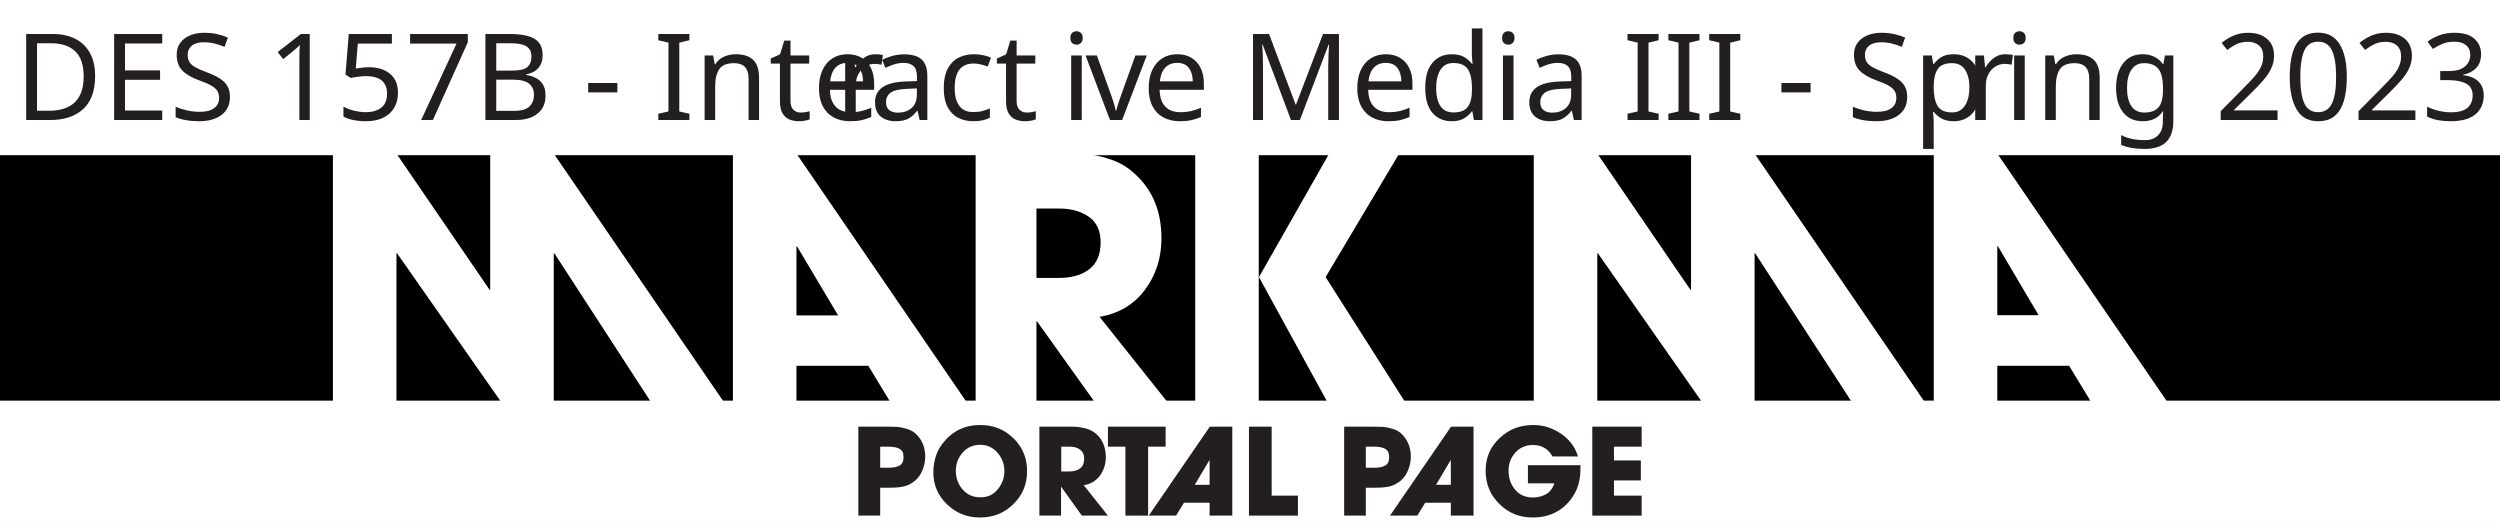
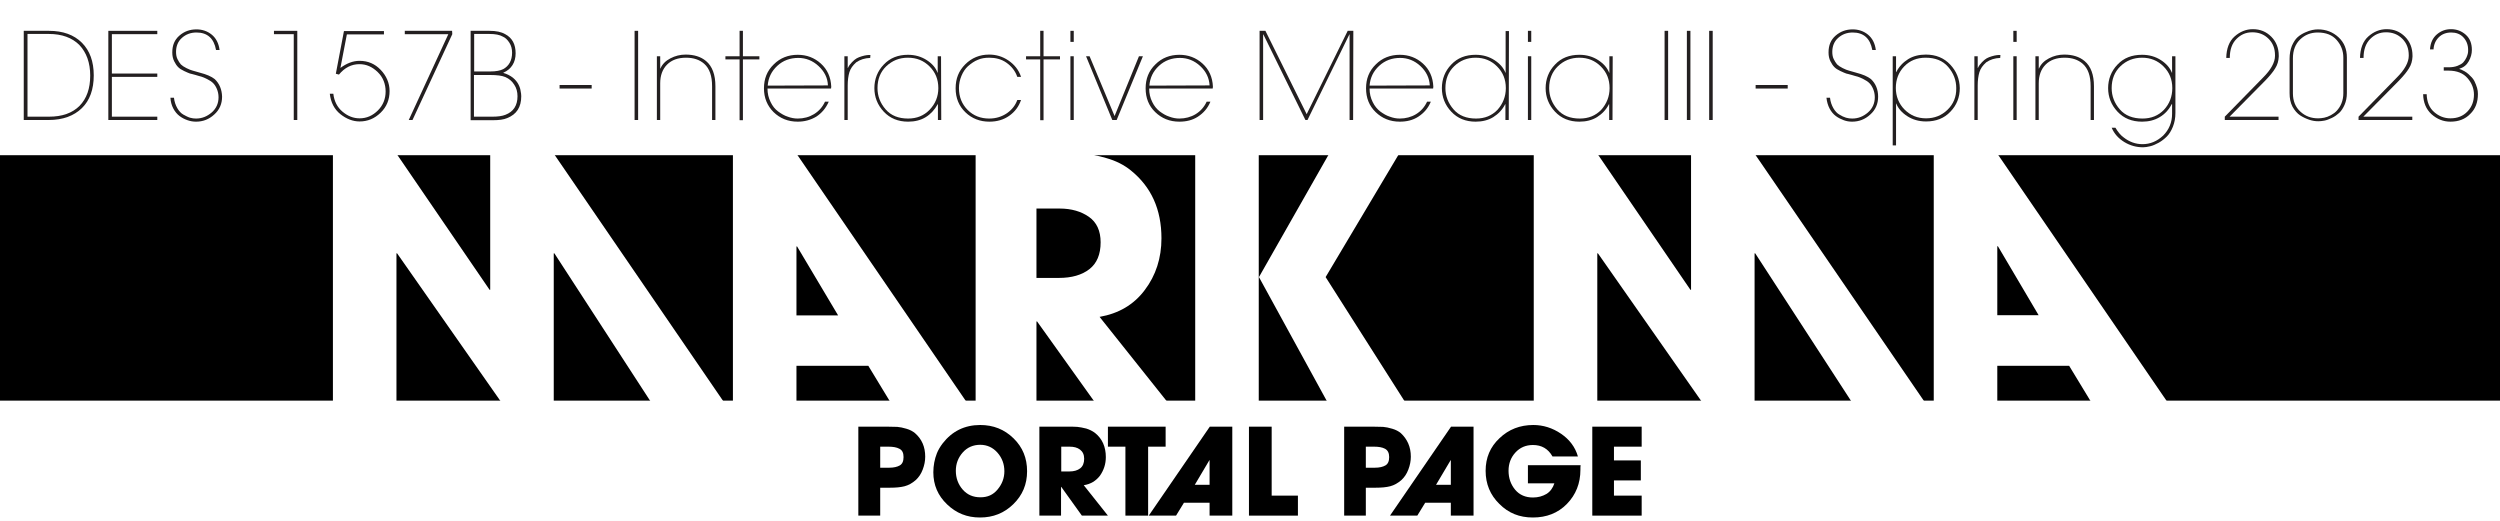
<svg xmlns="http://www.w3.org/2000/svg" version="1.1" id="Layer_1" x="0px" y="0px" viewBox="0 0 1200 250" style="enable-background:new 0 0 1200 250;" xml:space="preserve">
  <style type="text/css">
	.st0{fill:#FFFFFF;}
	.st1{fill:#231F20;}
- 	.st2{font-family:'ITCAvantGardeStd-XLt';}
- 	.st3{font-size:57.84px;}
- 	.st4{letter-spacing:1;}
</style>
  <rect class="st0" width="1200" height="250" />
-   <rect y="74.5" width="1200" height="117.8" />
+   <rect x="-11" y="74.5" width="1222.3" height="117.8" />
  <g>
-     <path class="st1" d="M444.1,219.2c0,2.1-0.4,4.1-1.2,6.2c-0.8,2.1-1.9,3.7-3.3,5c-1.7,1.5-3.5,2.5-5.4,3s-4.3,0.7-7,0.7h-4.7v13.4   H412v-42.7h14c1.8,0,3.4,0.1,4.7,0.1c1.3,0.1,2.7,0.4,4.4,0.9s3,1.2,4.1,2.1C442.5,210.8,444.1,214.5,444.1,219.2L444.1,219.2z    M433.7,219.4c0-2-0.6-3.3-2-4c-1.3-0.7-3.1-1-5.2-1h-4v10.1h4.4c2.1,0,3.8-0.4,5-1.1C433.1,222.7,433.7,221.4,433.7,219.4   L433.7,219.4z" />
-     <path class="st1" d="M493,226.2c0,6.3-2.2,11.5-6.6,15.8s-9.7,6.4-16,6.4s-11.4-2.1-15.8-6.3c-4.4-4.2-6.6-9.3-6.6-15.4   c0-3.2,0.6-6.3,1.7-9.1c0.6-1.5,1.5-3.1,2.8-4.8c4.5-5.8,10.5-8.8,18-8.8c6.3,0,11.6,2.1,16,6.4S493,219.9,493,226.2L493,226.2z    M482.1,226.2c0-3.4-1.1-6.4-3.3-8.9s-5-3.8-8.3-3.8s-6.2,1.2-8.4,3.7s-3.3,5.4-3.3,8.8s1.1,6.5,3.3,9s5,3.7,8.5,3.7   s6.1-1.2,8.2-3.7S482.1,229.6,482.1,226.2z" />
-     <path class="st1" d="M531.8,247.5h-12.5l-9.9-13.8h-0.1v13.8h-10.4v-42.7h13.5c1.9,0,3.5,0,4.7,0.1c1.2,0.1,2.6,0.4,4.3,0.8   c1.6,0.5,3,1.2,4.2,2.1c3.5,2.8,5.2,6.7,5.2,11.6c0,3.4-1,6.3-2.8,8.9c-1.9,2.5-4.5,4.1-7.8,4.6L531.8,247.5L531.8,247.5z    M520.4,220.2c0-2-0.7-3.4-2-4.4s-3-1.4-5-1.4h-4v11.9h3.9c2.2,0,3.9-0.5,5.2-1.5S520.4,222.2,520.4,220.2L520.4,220.2z" />
-     <path class="st1" d="M559.5,214.4h-8.4v33.1h-10.9v-33.1h-8.4v-9.6h27.7V214.4z" />
-     <path class="st1" d="M591.5,247.5h-10.9v-6.2h-12.3l-3.8,6.2h-13.1l29.3-42.7h10.8L591.5,247.5L591.5,247.5z M580.6,232.7v-11.8   h-0.1l-7,11.8L580.6,232.7L580.6,232.7z" />
-     <path class="st1" d="M623,247.5h-23.5v-42.7h10.9v33.1H623L623,247.5L623,247.5z" />
-     <path class="st1" d="M677.2,219.2c0,2.1-0.4,4.1-1.2,6.2s-1.9,3.7-3.3,5c-1.7,1.5-3.5,2.5-5.4,3s-4.3,0.7-7,0.7h-4.7v13.4h-10.4   v-42.7h14c1.8,0,3.4,0.1,4.7,0.1c1.3,0.1,2.7,0.4,4.4,0.9s3,1.2,4.1,2.1C675.5,210.8,677.2,214.5,677.2,219.2L677.2,219.2z    M666.8,219.4c0-2-0.7-3.3-2-4c-1.3-0.7-3.1-1-5.2-1h-4v10.1h4.4c2.1,0,3.8-0.4,5-1.1C666.2,222.7,666.8,221.4,666.8,219.4   L666.8,219.4z" />
-     <path class="st1" d="M707.3,247.5h-10.9v-6.2h-12.3l-3.8,6.2h-13.1l29.3-42.7h10.8L707.3,247.5L707.3,247.5z M696.4,232.7v-11.8   h-0.1l-7,11.8L696.4,232.7L696.4,232.7z" />
-     <path class="st1" d="M758.6,225.5c0,6.5-2.2,12-6.5,16.4c-4.3,4.4-9.8,6.5-16.3,6.5s-11.7-2.1-16.1-6.5c-4.4-4.3-6.6-9.6-6.6-15.9   s2.2-11.5,6.7-15.7c4.4-4.2,9.8-6.3,16.2-6.3c4.7,0,9.2,1.4,13.3,4.2c4.1,2.8,6.8,6.4,8.1,10.9h-12.2c-2.1-3.7-5.2-5.5-9.4-5.5   c-3.4,0-6.2,1.2-8.4,3.6c-2.2,2.4-3.3,5.3-3.3,8.8s1.1,6.6,3.2,9.1s5,3.7,8.5,3.7c2.5,0,4.6-0.6,6.5-1.7c1.8-1.1,3.1-2.9,3.8-5.1   h-12.7v-8.7h25.3C758.6,223.7,758.6,224.5,758.6,225.5L758.6,225.5z" />
-     <path class="st1" d="M788,247.5h-23.7v-42.7H788v9.6h-13.3v6.6h12.9v9.6h-12.9v7.3H788V247.5L788,247.5z" />
+     <path d="M444.1,219.2c0,2.1-0.4,4.1-1.2,6.2c-0.8,2.1-1.9,3.7-3.3,5c-1.7,1.5-3.5,2.5-5.4,3s-4.3,0.7-7,0.7h-4.7v13.4H412v-42.7h14   c1.8,0,3.4,0.1,4.7,0.1c1.3,0.1,2.7,0.4,4.4,0.9s3,1.2,4.1,2.1C442.5,210.8,444.1,214.5,444.1,219.2L444.1,219.2z M433.7,219.4   c0-2-0.6-3.3-2-4c-1.3-0.7-3.1-1-5.2-1h-4v10.1h4.4c2.1,0,3.8-0.4,5-1.1C433.1,222.7,433.7,221.4,433.7,219.4L433.7,219.4z" />
+     <path d="M493,226.2c0,6.3-2.2,11.5-6.6,15.8s-9.7,6.4-16,6.4s-11.4-2.1-15.8-6.3c-4.4-4.2-6.6-9.3-6.6-15.4c0-3.2,0.6-6.3,1.7-9.1   c0.6-1.5,1.5-3.1,2.8-4.8c4.5-5.8,10.5-8.8,18-8.8c6.3,0,11.6,2.1,16,6.4S493,219.9,493,226.2L493,226.2z M482.1,226.2   c0-3.4-1.1-6.4-3.3-8.9s-5-3.8-8.3-3.8s-6.2,1.2-8.4,3.7s-3.3,5.4-3.3,8.8s1.1,6.5,3.3,9s5,3.7,8.5,3.7s6.1-1.2,8.2-3.7   S482.1,229.6,482.1,226.2z" />
+     <path d="M531.8,247.5h-12.5l-9.9-13.8h-0.1v13.8h-10.4v-42.7h13.5c1.9,0,3.5,0,4.7,0.1c1.2,0.1,2.6,0.4,4.3,0.8   c1.6,0.5,3,1.2,4.2,2.1c3.5,2.8,5.2,6.7,5.2,11.6c0,3.4-1,6.3-2.8,8.9c-1.9,2.5-4.5,4.1-7.8,4.6L531.8,247.5L531.8,247.5z    M520.4,220.2c0-2-0.7-3.4-2-4.4s-3-1.4-5-1.4h-4v11.9h3.9c2.2,0,3.9-0.5,5.2-1.5S520.4,222.2,520.4,220.2L520.4,220.2z" />
+     <path d="M559.5,214.4h-8.4v33.1h-10.9v-33.1h-8.4v-9.6h27.7V214.4z" />
+     <path d="M591.5,247.5h-10.9v-6.2h-12.3l-3.8,6.2h-13.1l29.3-42.7h10.8L591.5,247.5L591.5,247.5z M580.6,232.7v-11.8h-0.1l-7,11.8   L580.6,232.7L580.6,232.7z" />
+     <path d="M623,247.5h-23.5v-42.7h10.9v33.1H623L623,247.5L623,247.5z" />
+     <path d="M677.2,219.2c0,2.1-0.4,4.1-1.2,6.2s-1.9,3.7-3.3,5c-1.7,1.5-3.5,2.5-5.4,3s-4.3,0.7-7,0.7h-4.7v13.4h-10.4v-42.7h14   c1.8,0,3.4,0.1,4.7,0.1c1.3,0.1,2.7,0.4,4.4,0.9s3,1.2,4.1,2.1C675.5,210.8,677.2,214.5,677.2,219.2L677.2,219.2z M666.8,219.4   c0-2-0.7-3.3-2-4c-1.3-0.7-3.1-1-5.2-1h-4v10.1h4.4c2.1,0,3.8-0.4,5-1.1C666.2,222.7,666.8,221.4,666.8,219.4L666.8,219.4z" />
+     <path d="M707.3,247.5h-10.9v-6.2h-12.3l-3.8,6.2h-13.1l29.3-42.7h10.8L707.3,247.5L707.3,247.5z M696.4,232.7v-11.8h-0.1l-7,11.8   L696.4,232.7L696.4,232.7z" />
+     <path d="M758.6,225.5c0,6.5-2.2,12-6.5,16.4c-4.3,4.4-9.8,6.5-16.3,6.5s-11.7-2.1-16.1-6.5c-4.4-4.3-6.6-9.6-6.6-15.9   s2.2-11.5,6.7-15.7c4.4-4.2,9.8-6.3,16.2-6.3c4.7,0,9.2,1.4,13.3,4.2c4.1,2.8,6.8,6.4,8.1,10.9h-12.2c-2.1-3.7-5.2-5.5-9.4-5.5   c-3.4,0-6.2,1.2-8.4,3.6c-2.2,2.4-3.3,5.3-3.3,8.8s1.1,6.6,3.2,9.1s5,3.7,8.5,3.7c2.5,0,4.6-0.6,6.5-1.7c1.8-1.1,3.1-2.9,3.8-5.1   h-12.7v-8.7h25.3C758.6,223.7,758.6,224.5,758.6,225.5L758.6,225.5z" />
+     <path d="M788,247.5h-23.7v-42.7H788v9.6h-13.3v6.6h12.9v9.6h-12.9v7.3H788V247.5L788,247.5z" />
  </g>
-   <text transform="matrix(1 0 0 1 6.96 57.61)" class="st1 st2 st3">DES 157B - Inte</text>
-   <text transform="matrix(1 0 0 1 400.76 57.61)" class="st1 st2 st3">r</text>
-   <text transform="matrix(1 0 0 1 417.36 57.61)" class="st1 st2 st3">act</text>
-   <text transform="matrix(1 0 0 1 509.25 57.61)" class="st1 st2 st3 st4">i</text>
-   <text transform="matrix(1 0 0 1 521.05 57.61)" class="st1 st2 st3">v</text>
-   <text transform="matrix(1 0 0 1 548.18 57.61)" class="st1 st2 st3">e Media III - Sp</text>
-   <text transform="matrix(1 0 0 1 943.19 57.61)" class="st1 st2 st3 st4">r</text>
-   <text transform="matrix(1 0 0 1 961.87 57.61)" class="st1 st2 st3">ing 2023</text>
+   <g>
+     <path class="st1" d="M39.3,20.5c3.8,3.8,5.7,9,5.7,15.7s-1.9,12-5.7,15.7s-9.1,5.7-15.9,5.7H11.4V14.8h12.1   C30.2,14.8,35.5,16.7,39.3,20.5z M43.3,36.3c0-6.2-1.8-11.1-5.2-14.7c-3.5-3.5-8.4-5.3-14.6-5.3H13.2v39.7h10.4   c6.2,0,11.1-1.7,14.6-5.2C41.6,47.3,43.3,42.5,43.3,36.3L43.3,36.3z" />
+     <path class="st1" d="M75.4,57.6H52V14.8h23.5v1.6H53.7v18.9h21.8v1.6H53.7V56h21.8V57.6L75.4,57.6z" />
+     <path class="st1" d="M106.6,46.4c0,3.4-1.2,6.3-3.8,8.6c-2.5,2.3-5.4,3.4-8.7,3.4c-1.3,0-2.7-0.2-4.1-0.7s-2.6-1.1-3.8-2   c-1.2-0.9-2.2-2.1-3-3.6s-1.3-3.3-1.4-5.2h1.7c0.2,1.9,0.8,3.6,1.6,5c0.8,1.4,1.8,2.5,2.9,3.1s2.2,1.2,3.2,1.5s2,0.4,2.9,0.4   c2.8,0,5.3-1,7.5-2.9s3.3-4.4,3.3-7.3c0-1.5-0.3-2.8-0.8-4s-1.1-2.1-1.8-2.8s-1.6-1.3-2.8-1.9s-2.1-1-2.8-1.2   c-0.7-0.2-1.6-0.4-2.8-0.8s-2.1-0.5-2.7-0.7c-0.6-0.2-1.5-0.6-2.8-1.2s-2.2-1.2-2.9-1.9c-0.7-0.7-1.3-1.6-1.9-2.8   c-0.6-1.2-0.9-2.6-0.9-4.1v-0.2c0-3.4,1.1-6,3.4-8c2.3-2,5-3,8.2-3c2.7,0,5.2,0.8,7.3,2.5c2.1,1.7,3.4,4.2,3.8,7.4h-1.7   c-1-5.6-4.2-8.4-9.4-8.4c-2.8,0-5.1,0.9-7,2.6s-2.8,4-2.8,6.7c0,1.3,0.2,2.5,0.7,3.5s1,1.8,1.6,2.5c0.6,0.6,1.5,1.2,2.7,1.8   c1.2,0.6,2.2,1,3,1.2s2,0.6,3.5,1c3.1,0.8,5.5,1.8,7.1,3.1C105.3,40.1,106.5,42.9,106.6,46.4L106.6,46.4z" />
+     <path class="st1" d="M142.8,57.6H141V16.4h-9.5v-1.6h11.2V57.6z" />
+     <path class="st1" d="M187,43.7c0,4.1-1.4,7.6-4.3,10.4s-6.2,4.2-10.1,4.2c-3.2,0-6.3-1.2-9.2-3.5s-4.6-5.6-5.1-9.8h1.7   c0.4,3.6,1.9,6.5,4.4,8.6c2.5,2.1,5.2,3.2,8.2,3.2c3.4,0,6.3-1.3,8.8-3.8c2.5-2.5,3.7-5.6,3.7-9.1s-1.2-6.8-3.8-9.3   s-5.4-3.8-8.8-3.8c-3.8,0-7.1,1.7-9.8,5l-1.5-0.4l3.9-20.5h19.2v1.6h-17.8l-3.1,16.1c3-2.2,6-3.4,9.2-3.4c4.1,0,7.4,1.5,10.1,4.3   S187,39.8,187,43.7L187,43.7z" />
+     <path class="st1" d="M217.1,16.4L198,57.6h-1.8l19-41.2h-20.9v-1.6h22.7L217.1,16.4L217.1,16.4z" />
+     <path class="st1" d="M250.2,46.2c0,5.2-2.2,8.7-6.8,10.5c-1.6,0.7-3.9,1-6.8,1h-10.7V14.8h9.1c3.1,0,5.6,0.5,7.5,1.6   c3.4,1.8,5,4.9,5,9.2s-2,7.6-5.9,9.3V35c1.8,0.5,3.3,1.3,4.6,2.3c1.2,1,2.1,2.1,2.7,3.3s0.9,2.2,1,3.1   C250.1,44.6,250.2,45.4,250.2,46.2L250.2,46.2z M245.8,25.3c0-1.8-0.4-3.4-1.3-4.8s-1.9-2.4-3.1-2.9c-1.5-0.9-3.7-1.3-6.5-1.3h-7.3   v18h7.8c2.7,0,4.7-0.4,6.1-1.1C244.3,31.7,245.8,29,245.8,25.3z M248.4,46.2c0-2.1-0.5-4-1.6-5.6c-1-1.6-2.4-2.8-4.2-3.6   c-1.6-0.7-4.1-1-7.3-1h-7.8V56h9c2.5,0,4.6-0.3,6.1-0.9C246.5,53.6,248.4,50.6,248.4,46.2L248.4,46.2z" />
+     <path class="st1" d="M284,42.5h-15.4v-1.7H284V42.5z" />
+     <path class="st1" d="M306.3,57.6h-1.7V14.8h1.7V57.6z" />
+     <path class="st1" d="M343.4,57.6h-1.6V41.4c0-4.9-1.2-8.5-3.8-10.8c-2.2-1.9-5-2.9-8.7-2.9c-3.9,0-6.9,1.1-9.1,3.3   c-2.2,2.2-3.3,5.2-3.3,9v17.6h-1.6V27h1.6v5.9h0.1c0.9-2.1,2.5-3.7,4.8-4.9c2.3-1.2,4.7-1.8,7.3-1.8c4,0,7.3,1,9.8,3.1   c3,2.5,4.5,6.6,4.5,12.1V57.6L343.4,57.6z" />
+     <path class="st1" d="M364.5,28.5h-7.9v29.2H355V28.5h-6.8V27h6.8V14.8h1.6V27h7.9C364.5,27,364.5,28.5,364.5,28.5z" />
+     <path class="st1" d="M399,41.6l-0.1,0.9h-30.5c0,2.4,0.5,4.5,1.5,6.5c0.9,1.9,2.1,3.4,3.6,4.5s3,2,4.6,2.5c1.6,0.6,3.2,0.9,4.8,0.9   c2.9,0,5.5-0.7,7.8-2.1s4.1-3.4,5.3-6h1.8c-1.4,3.2-3.4,5.5-6,7.2c-2.7,1.6-5.6,2.4-8.9,2.4c-4.7,0-8.5-1.6-11.6-4.6   c-3-3-4.6-6.8-4.6-11.4s1.5-8.4,4.7-11.5c3.1-3.1,7-4.6,11.5-4.6c4.3,0,8,1.4,11.1,4.2S398.8,37,399,41.6L399,41.6z M397.4,41   c-0.1-3.6-1.7-6.7-4.5-9.3s-6.1-3.9-9.7-3.9c-3.9,0-7.3,1.2-10.1,3.8s-4.3,5.7-4.6,9.5L397.4,41L397.4,41z" />
+     <path class="st1" d="M417.7,27.8c-2.6,0.1-4.8,0.8-6.7,2.1c-1.7,1.5-2.8,3.1-3.3,4.8c-0.5,1.7-0.8,3.8-0.8,6.3v16.6h-1.6V27h1.6   v5.6h0.1c0.5-1.1,1.2-2,2-2.8s1.5-1.4,2.2-1.8c0.7-0.4,1.5-0.7,2.5-1c0.9-0.3,1.7-0.4,2.2-0.5s1.1-0.1,1.9-0.1L417.7,27.8   L417.7,27.8z" />
+     <path class="st1" d="M451.8,57.6h-1.6V50h-0.1c-1.4,2.6-3.3,4.7-5.7,6.2s-5.3,2.2-8.5,2.2c-4.8,0-8.7-1.6-11.7-4.8s-4.5-7-4.5-11.3   s1.5-8.2,4.5-11.3c3-3.2,6.9-4.7,11.6-4.7c3.5,0,6.5,0.9,9.1,2.6s4.3,3.7,5.1,6h0.1V27h1.6L451.8,57.6L451.8,57.6z M450.4,42.3   c0-4.2-1.4-7.6-4.2-10.4c-2.8-2.8-6.2-4.2-10.4-4.2s-7.5,1.4-10.4,4.1c-2.8,2.7-4.2,6.2-4.2,10.5c0,3.8,1.3,7.2,3.9,10.2   c2.6,3,6.2,4.4,10.8,4.4c4.2,0,7.6-1.4,10.3-4.2C449,49.8,450.4,46.3,450.4,42.3L450.4,42.3z" />
+     <path class="st1" d="M490.1,36.9h-1.8c-1-2.9-2.8-5.1-5.2-6.8s-5.2-2.4-8.2-2.4c-2.1,0-4,0.3-5.5,1c-1.6,0.6-3.2,1.7-4.8,3.1   c-1.3,1.2-2.3,2.7-3.1,4.6c-0.8,1.9-1.2,3.9-1.2,5.9c0,4.2,1.4,7.7,4.2,10.5s6.3,4.1,10.3,4.1c3.3,0,6.1-0.9,8.6-2.6   c2.4-1.7,4-3.8,4.9-6.3h1.8c-1.1,3.2-3,5.7-5.7,7.6s-5.9,2.8-9.5,2.8c-4.5,0-8.4-1.5-11.5-4.5c-3.1-3-4.7-6.8-4.7-11.5   s1.5-8.4,4.6-11.5s6.9-4.7,11.5-4.7c3.3,0,6.4,0.9,9.2,2.8S489,33.5,490.1,36.9L490.1,36.9z" />
+     <path class="st1" d="M508.8,28.5h-7.9v29.2h-1.6V28.5h-6.8V27h6.8V14.8h1.6V27h7.9C508.8,27,508.8,28.5,508.8,28.5z" />
+     <path class="st1" d="M515.4,20.1h-1.6v-5.3h1.6V20.1z M515.4,57.6h-1.6V27h1.6V57.6z" />
+     <path class="st1" d="M548.6,27L536,57.6h-2.1L521.3,27h1.7l12,28.7L546.7,27H548.6L548.6,27z" />
+     <path class="st1" d="M582.2,41.6l-0.1,0.9h-30.5c0,2.4,0.5,4.5,1.5,6.5c0.9,1.9,2.2,3.4,3.6,4.5c1.5,1.1,3,2,4.6,2.5   c1.6,0.6,3.2,0.9,4.8,0.9c2.8,0,5.5-0.7,7.8-2.1s4.1-3.4,5.3-6h1.8c-1.3,3.2-3.4,5.5-6,7.2s-5.6,2.4-8.9,2.4   c-4.7,0-8.5-1.6-11.6-4.6s-4.6-6.8-4.6-11.4s1.5-8.4,4.7-11.5c3.1-3.1,7-4.6,11.5-4.6c4.3,0,8,1.4,11.1,4.2S582,37,582.2,41.6   L582.2,41.6z M580.6,41c-0.2-3.6-1.7-6.7-4.5-9.3c-2.8-2.6-6.1-3.9-9.7-3.9c-3.9,0-7.3,1.2-10.1,3.8s-4.3,5.7-4.6,9.5L580.6,41   L580.6,41z" />
+     <path class="st1" d="M649.5,57.6h-1.7V16.5h-0.1l-20.1,41.1h-1l-20.2-41.1h-0.1v41.1h-1.7V14.8h2.8l19.8,40l19.7-40h2.7L649.5,57.6   L649.5,57.6z" />
+     <path class="st1" d="M688,41.6l-0.1,0.9h-30.5c0,2.4,0.5,4.5,1.5,6.5c0.9,1.9,2.2,3.4,3.6,4.5c1.5,1.1,3,2,4.6,2.5   c1.6,0.6,3.2,0.9,4.8,0.9c2.8,0,5.5-0.7,7.8-2.1s4.1-3.4,5.3-6h1.8c-1.3,3.2-3.4,5.5-6,7.2s-5.6,2.4-8.9,2.4   c-4.7,0-8.5-1.6-11.6-4.6s-4.6-6.8-4.6-11.4s1.5-8.4,4.7-11.5c3.1-3.1,7-4.6,11.5-4.6c4.3,0,8,1.4,11.1,4.2S687.8,37,688,41.6   L688,41.6z M686.3,41c-0.2-3.6-1.7-6.7-4.5-9.3c-2.8-2.6-6.1-3.9-9.7-3.9c-3.9,0-7.3,1.2-10.1,3.8s-4.3,5.7-4.6,9.5L686.3,41   L686.3,41z" />
+     <path class="st1" d="M724.2,57.6h-1.6V50h-0.1c-1.3,2.6-3.3,4.7-5.7,6.2s-5.3,2.2-8.5,2.2c-4.8,0-8.7-1.6-11.7-4.8s-4.5-7-4.5-11.3   s1.5-8.2,4.5-11.3c3-3.2,6.9-4.7,11.7-4.7c3.5,0,6.5,0.9,9.1,2.6s4.3,3.7,5.2,6h0.1v-20h1.6L724.2,57.6L724.2,57.6z M722.8,42.3   c0-4.2-1.4-7.6-4.2-10.4c-2.8-2.8-6.2-4.2-10.3-4.2s-7.5,1.4-10.3,4.1c-2.8,2.7-4.2,6.2-4.2,10.5c0,3.8,1.3,7.2,3.9,10.2   c2.6,3,6.2,4.4,10.8,4.4c4.2,0,7.6-1.4,10.3-4.2C721.4,49.8,722.8,46.3,722.8,42.3L722.8,42.3z" />
+     <path class="st1" d="M735,20.1h-1.6v-5.3h1.6V20.1z M735,57.6h-1.6V27h1.6V57.6z" />
+     <path class="st1" d="M774,57.6h-1.6V50h-0.1c-1.3,2.6-3.3,4.7-5.7,6.2s-5.3,2.2-8.5,2.2c-4.8,0-8.7-1.6-11.7-4.8s-4.5-7-4.5-11.3   s1.5-8.2,4.5-11.3c3-3.2,6.9-4.7,11.7-4.7c3.5,0,6.5,0.9,9.1,2.6s4.3,3.7,5.2,6h0.1V27h1.6L774,57.6L774,57.6z M772.6,42.3   c0-4.2-1.4-7.6-4.2-10.4c-2.8-2.8-6.2-4.2-10.3-4.2s-7.5,1.4-10.3,4.1c-2.8,2.7-4.2,6.2-4.2,10.5c0,3.8,1.3,7.2,3.9,10.2   c2.6,3,6.2,4.4,10.8,4.4c4.2,0,7.6-1.4,10.3-4.2C771.2,49.8,772.6,46.3,772.6,42.3L772.6,42.3z" />
+     <path class="st1" d="M800.8,57.6H799V14.8h1.7V57.6z" />
+     <path class="st1" d="M811.4,57.6h-1.7V14.8h1.7V57.6z" />
+     <path class="st1" d="M822.1,57.6h-1.7V14.8h1.7V57.6z" />
+     <path class="st1" d="M858.1,42.5h-15.4v-1.7h15.4V42.5z" />
+     <path class="st1" d="M901.5,46.4c0,3.4-1.2,6.3-3.8,8.6c-2.5,2.3-5.4,3.4-8.7,3.4c-1.3,0-2.7-0.2-4-0.7s-2.6-1.1-3.8-2   c-1.2-0.9-2.2-2.1-3-3.6s-1.3-3.3-1.5-5.2h1.7c0.2,1.9,0.8,3.6,1.6,5c0.8,1.4,1.8,2.5,2.9,3.1c1.1,0.7,2.2,1.2,3.2,1.5s2,0.4,3,0.4   c2.8,0,5.3-1,7.5-2.9s3.3-4.4,3.3-7.3c0-1.5-0.3-2.8-0.8-4s-1.1-2.1-1.8-2.8s-1.6-1.3-2.8-1.9s-2.1-1-2.8-1.2   c-0.7-0.2-1.6-0.4-2.8-0.8s-2.1-0.5-2.7-0.7c-0.6-0.2-1.5-0.6-2.8-1.2s-2.2-1.2-2.9-1.9c-0.7-0.7-1.3-1.6-1.9-2.8   c-0.6-1.2-0.9-2.6-0.9-4.1v-0.2c0-3.4,1.1-6,3.4-8c2.3-2,5-3,8.2-3c2.7,0,5.2,0.8,7.3,2.5c2.1,1.7,3.4,4.2,3.8,7.4h-1.7   c-1-5.6-4.2-8.4-9.4-8.4c-2.8,0-5.1,0.9-7,2.6s-2.8,4-2.8,6.7c0,1.3,0.2,2.5,0.7,3.5s1,1.8,1.6,2.5c0.6,0.6,1.5,1.2,2.7,1.8   c1.2,0.6,2.2,1,3,1.2s2,0.6,3.5,1c3.1,0.8,5.5,1.8,7.1,3.1C900.3,40.1,901.5,42.9,901.5,46.4L901.5,46.4z" />
+     <path class="st1" d="M940.7,42.3c0,4.4-1.5,8.2-4.5,11.3c-3,3.2-6.9,4.7-11.7,4.7c-3.5,0-6.5-0.9-9.1-2.6c-2.6-1.7-4.3-3.7-5.2-6   h-0.1v20.1h-1.6V27h1.6v7.6h0.1c1.3-2.6,3.3-4.7,5.7-6.2s5.3-2.2,8.5-2.2c4.8,0,8.7,1.6,11.7,4.8S940.6,37.9,940.7,42.3L940.7,42.3   z M939,42.3c0-3.8-1.3-7.2-3.9-10.2c-2.6-3-6.2-4.4-10.8-4.4c-4.2,0-7.6,1.4-10.3,4.2c-2.7,2.8-4,6.3-4,10.3s1.4,7.6,4.2,10.4   s6.2,4.2,10.3,4.2s7.5-1.4,10.3-4.1S939.1,46.5,939,42.3L939,42.3z" />
+     <path class="st1" d="M960.1,27.8c-2.6,0.1-4.8,0.8-6.7,2.1c-1.7,1.5-2.8,3.1-3.3,4.8c-0.5,1.7-0.8,3.8-0.8,6.3v16.6h-1.6V27h1.6   v5.6h0.1c0.5-1.1,1.2-2,2-2.8c0.8-0.8,1.5-1.4,2.2-1.8c0.7-0.4,1.5-0.7,2.5-1c0.9-0.3,1.7-0.4,2.2-0.5s1.1-0.1,1.9-0.1L960.1,27.8   L960.1,27.8z" />
+     <path class="st1" d="M968,20.1h-1.6v-5.3h1.6V20.1z M968,57.6h-1.6V27h1.6V57.6z" />
+     <path class="st1" d="M1005.1,57.6h-1.6V41.4c0-4.9-1.2-8.5-3.8-10.8c-2.2-1.9-5-2.9-8.7-2.9c-3.9,0-6.9,1.1-9.1,3.3s-3.3,5.2-3.3,9   v17.6H977V27h1.6v5.9h0.1c0.9-2.1,2.5-3.7,4.8-4.9c2.3-1.2,4.7-1.8,7.3-1.8c4,0,7.3,1,9.8,3.1c3,2.5,4.5,6.6,4.5,12.1L1005.1,57.6   L1005.1,57.6z" />
+     <path class="st1" d="M1044.2,54.2c0,2.4-0.4,4.6-1.2,6.6c-0.8,2-1.8,3.6-2.9,4.7c-1.2,1.2-2.5,2.2-3.9,3c-1.5,0.8-2.8,1.4-4.1,1.7   s-2.4,0.5-3.4,0.5c-3.2,0-6.2-0.8-9-2.5c-2.8-1.7-4.9-4-6.1-6.9h1.8c1.3,2.2,2.6,3.7,4,4.7c2.7,2.1,5.7,3.2,9,3.2   c3.7,0,7-1.4,9.9-4.1c2.8-2.8,4.3-6.3,4.3-10.5V50h-0.2c-1.3,2.6-3.2,4.7-5.7,6.2c-2.5,1.5-5.3,2.2-8.5,2.2   c-4.9,0-8.8-1.6-11.8-4.8s-4.5-7-4.5-11.3s1.5-8.2,4.5-11.3c3-3.2,6.9-4.7,11.8-4.7c3.5,0,6.5,0.9,9.1,2.6s4.3,3.7,5.2,6h0.1V27   h1.6L1044.2,54.2L1044.2,54.2z M1042.7,42.3c0-4.2-1.4-7.6-4.2-10.4c-2.8-2.8-6.2-4.2-10.3-4.2s-7.6,1.4-10.4,4.1   s-4.2,6.2-4.2,10.5c0,3.8,1.3,7.2,3.9,10.2s6.3,4.4,10.9,4.4c4.2,0,7.6-1.4,10.3-4.2C1041.4,49.8,1042.7,46.3,1042.7,42.3   L1042.7,42.3z" />
+     <path class="st1" d="M1093.8,26.7v0.5c-0.1,2-0.6,3.9-1.7,5.6c-1,1.7-2.6,3.6-4.7,5.8L1070.2,56h23.5v1.6h-25.8V56l18.4-18.8   c3.8-3.8,5.7-7.3,5.7-10.4v-0.3c0-3.2-1-5.8-3.1-7.9s-4.7-3.1-7.8-3.1s-5.5,1.1-7.6,3.2c-2.1,2.1-3.2,5.1-3.2,9.1h-1.7   c0.1-4.5,1.4-8,4-10.3c2.6-2.3,5.5-3.5,8.8-3.5c3.5,0,6.4,1.2,8.8,3.6S1093.8,23.1,1093.8,26.7z" />
+     <path class="st1" d="M1126.5,27.6v17.1c0,2.1-0.4,4-1.1,5.6s-1.6,3-2.6,3.9s-2.2,1.8-3.5,2.4s-2.5,1.1-3.6,1.3s-2,0.3-2.9,0.3   c-1.4,0-2.8-0.2-4.3-0.7s-3-1.2-4.4-2.1s-2.7-2.4-3.7-4.2c-1-1.9-1.4-4-1.4-6.5V28.2c0-2.4,0.4-4.4,1.1-6.2   c0.8-1.8,1.7-3.2,2.7-4.1c1.1-1,2.3-1.7,3.6-2.3c1.3-0.6,2.5-1,3.5-1.2c1-0.2,1.8-0.3,2.7-0.3c3.9,0,7.2,1.3,9.9,3.8   C1125.2,20.4,1126.5,23.6,1126.5,27.6L1126.5,27.6z M1124.8,44.8V27.6c0-3.2-1.1-6-3.2-8.4s-5.1-3.6-9.1-3.6   c-3.3,0-6.1,1.1-8.4,3.3s-3.5,5.2-3.5,9.1v16.8c0,3.7,1.2,6.6,3.6,8.8c2.4,2.2,5.2,3.2,8.5,3.2c0.9,0,1.9-0.1,2.9-0.3   s2.1-0.6,3.2-1.2s2.1-1.3,2.9-2.2s1.6-2,2.2-3.5C1124.5,48.1,1124.8,46.5,1124.8,44.8z" />
+     <path class="st1" d="M1158,26.7v0.5c-0.1,2-0.6,3.9-1.7,5.6c-1,1.7-2.6,3.6-4.7,5.8L1134.4,56h23.5v1.6h-25.8V56l18.4-18.8   c3.8-3.8,5.7-7.3,5.7-10.4v-0.3c0-3.2-1-5.8-3.1-7.9s-4.7-3.1-7.8-3.1s-5.5,1.1-7.6,3.2c-2.1,2.1-3.2,5.1-3.2,9.1h-1.7   c0.1-4.5,1.4-8,4-10.3c2.6-2.3,5.5-3.5,8.8-3.5c3.5,0,6.4,1.2,8.8,3.6S1158,23.1,1158,26.7z" />
+     <path class="st1" d="M1189.4,45.1c0,4-1.2,7.2-3.7,9.6c-2.4,2.5-5.6,3.7-9.5,3.7c-3.4,0-6.4-1.2-9.1-3.6c-2.6-2.4-3.9-5.6-4-9.6   h1.7c0.1,3.7,1.3,6.6,3.6,8.6s4.9,3,7.8,3c3.4,0,6.1-1.1,8.2-3.3s3.1-4.9,3.1-8.1c0-2.8-1-5.5-3.1-7.9s-5.1-3.6-9.1-3.6h-2.3v-1.6   h2.3c1.6,0,3-0.2,4.3-0.7c1.2-0.5,2.2-1,2.8-1.7c0.6-0.7,1.1-1.4,1.5-2.3c0.4-0.9,0.6-1.6,0.7-2.1c0.1-0.5,0.1-1.1,0.1-1.6   c0-2.4-0.8-4.4-2.3-6c-1.5-1.6-3.5-2.3-5.8-2.3c-2.5,0-4.5,0.8-6,2.3s-2.4,3.5-2.5,5.8h-1.7c0.2-3.1,1.3-5.5,3.3-7.2   s4.2-2.5,6.8-2.5c2.7,0,5.1,0.9,7.1,2.7c2,1.8,2.9,4.2,2.9,7.3c0,1.8-0.5,3.6-1.5,5.4s-2.5,3-4.5,3.6v0.1c1.7,0.6,3.2,1.4,4.4,2.5   s2.2,2.1,2.8,3.3s1,2.3,1.3,3.3S1189.4,44.1,1189.4,45.1L1189.4,45.1z" />
+   </g>
  <g>
    <path class="st0" d="M347.4,192.9h-35l-46.3-71.3h-0.3v71.3h-25.3l-49.9-71.3h-0.3v71.3h-30.5V73.3h30.2l45,65.8h0.3V73.3h30.2   L347.4,192.9L347.4,192.9z" />
    <path class="st0" d="M463.9,192.9h-36.6l-10.5-17.3h-34.5v17.3h-30.5V73.3h30.2L463.9,192.9L463.9,192.9z M402.3,151.4l-19.7-33.1   h-0.3v33.1H402.3z" />
    <path class="st0" d="M560.3,192.9h-34.9l-27.6-38.6h-0.3v38.6h-29.2V73.3h37.8c5.4,0,9.8,0.1,13.1,0.3c3.4,0.2,7.4,1,11.9,2.3   c4.6,1.3,8.5,3.3,11.7,5.9c9.8,7.9,14.7,18.7,14.7,32.6c0,9.5-2.7,17.8-8,24.8c-5.3,7.1-12.6,11.3-21.7,12.9L560.3,192.9   L560.3,192.9z M528.3,116.3c0-5.5-1.9-9.6-5.6-12.2s-8.4-4-14.1-4h-11.1v33.3h10.8c6.1,0,11-1.4,14.6-4.2   C526.5,126.4,528.3,122.1,528.3,116.3L528.3,116.3z" />
    <path class="st0" d="M604.2,192.9h-30.5V73.3h30.5V192.9z M674.4,192.9h-37.3l-32.8-59.9l33.9-59.6h33.6l-35.5,59.6L674.4,192.9   L674.4,192.9z" />
    <path class="st0" d="M923.8,192.9h-35l-46.3-71.3h-0.3v71.3h-25.3l-49.9-71.3h-0.3v71.3h-30.5V73.3h30.2l45,65.8h0.3V73.3h30.2   L923.8,192.9L923.8,192.9z" />
    <path class="st0" d="M1040.3,192.9h-36.6l-10.5-17.3h-34.5v17.3h-30.5V73.3h30.2L1040.3,192.9L1040.3,192.9z M978.6,151.4   L959,118.2h-0.3v33.1H978.6z" />
  </g>
</svg>
